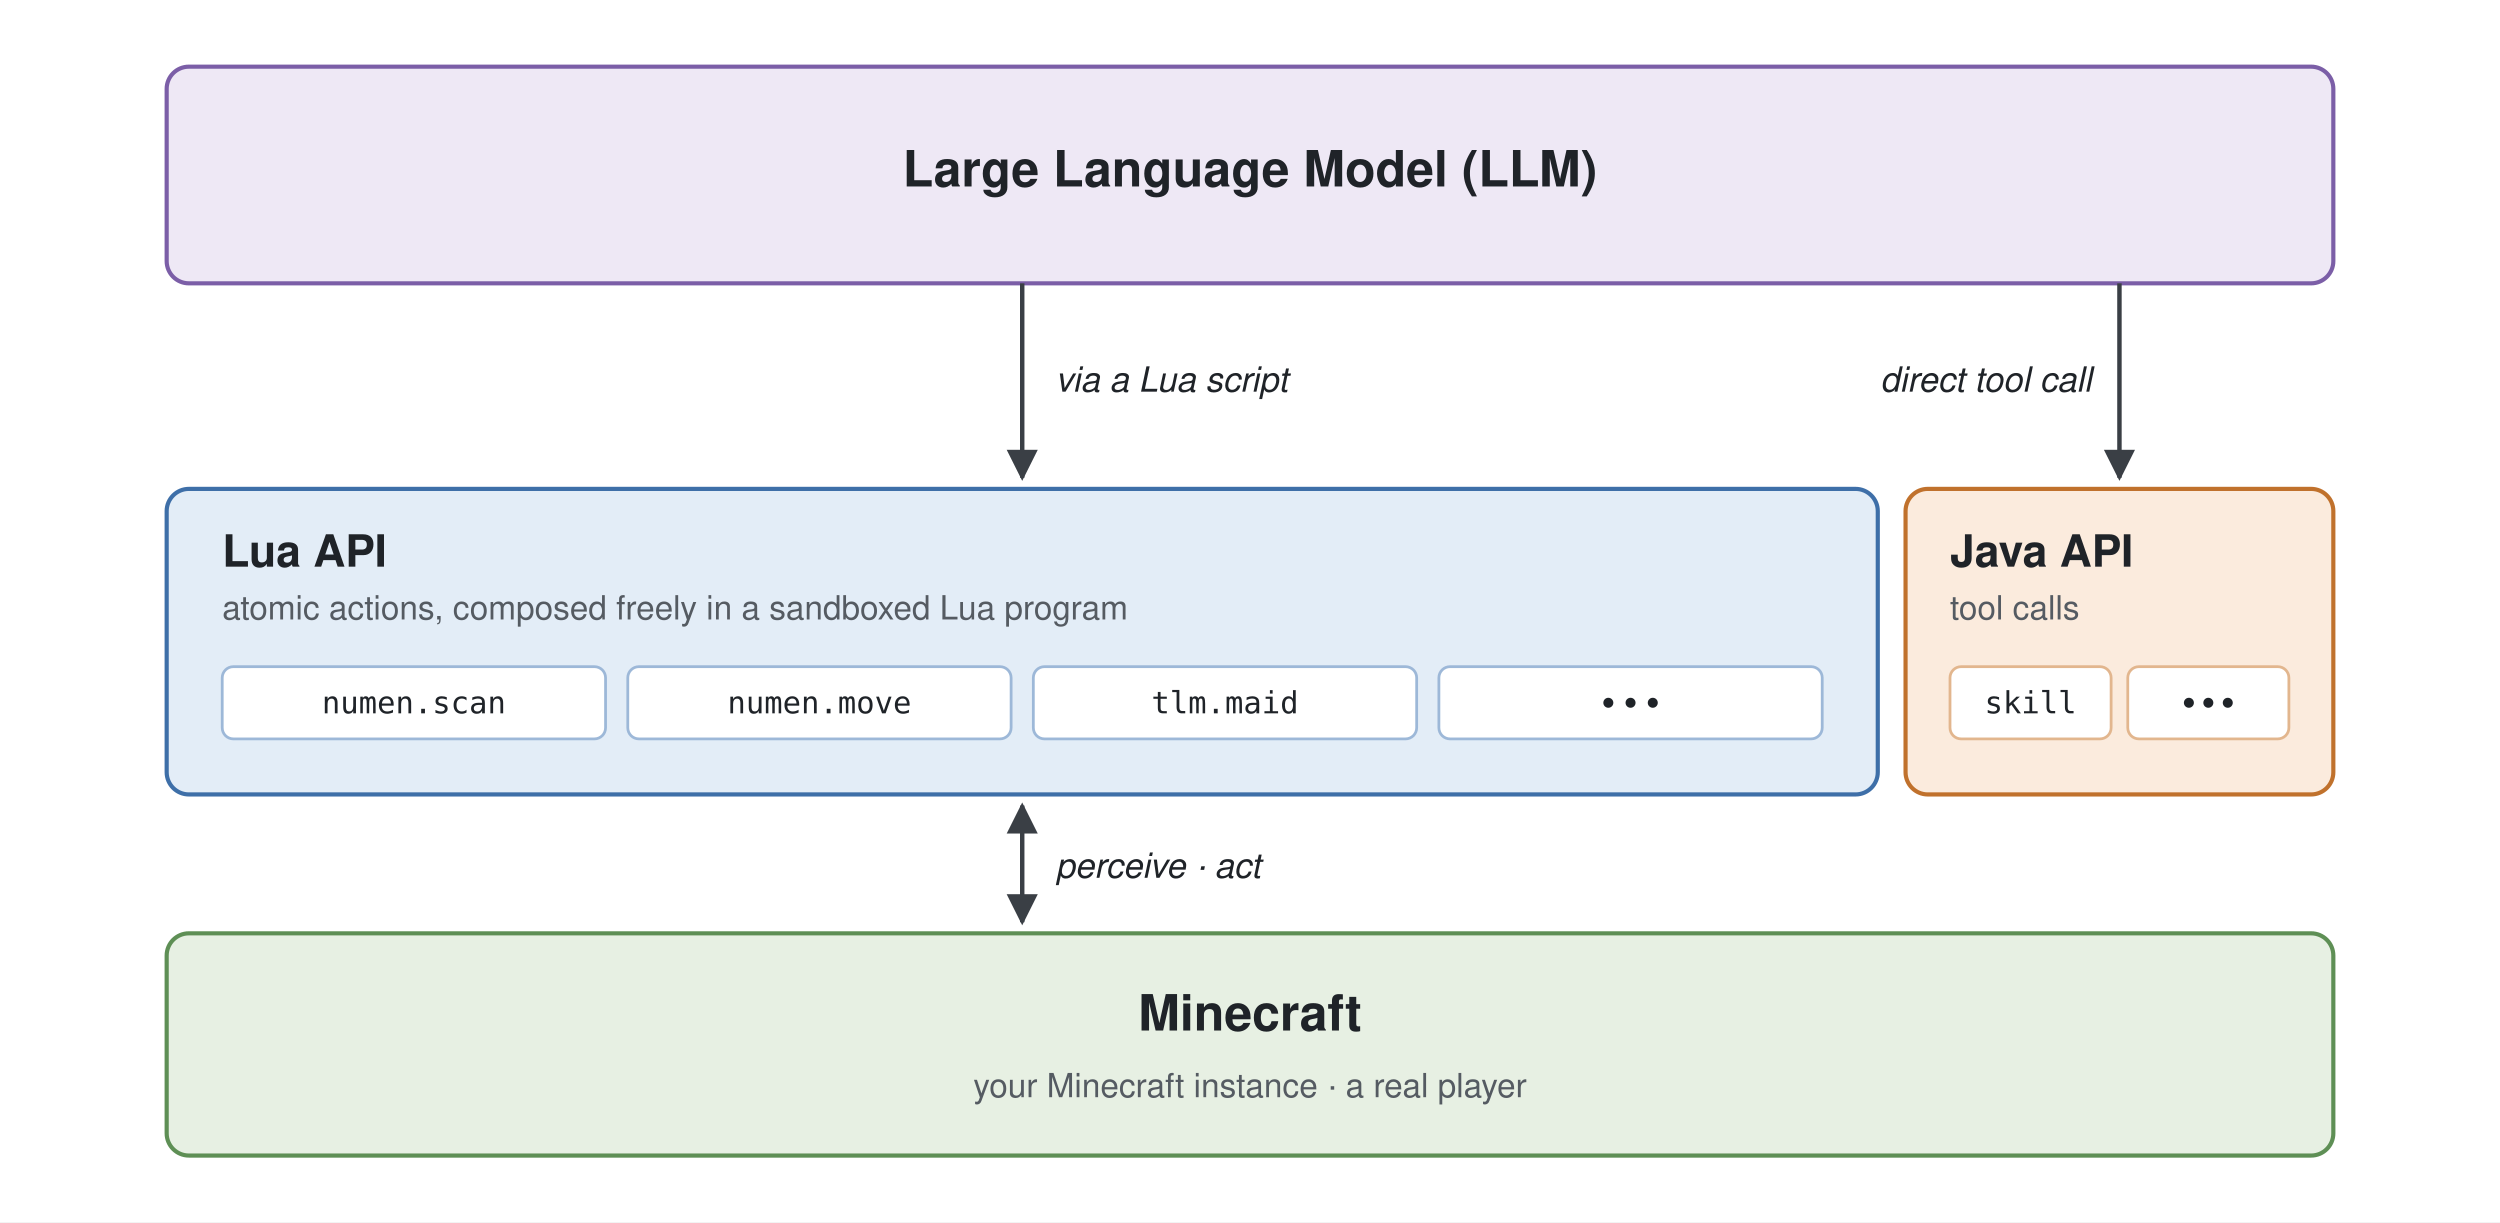
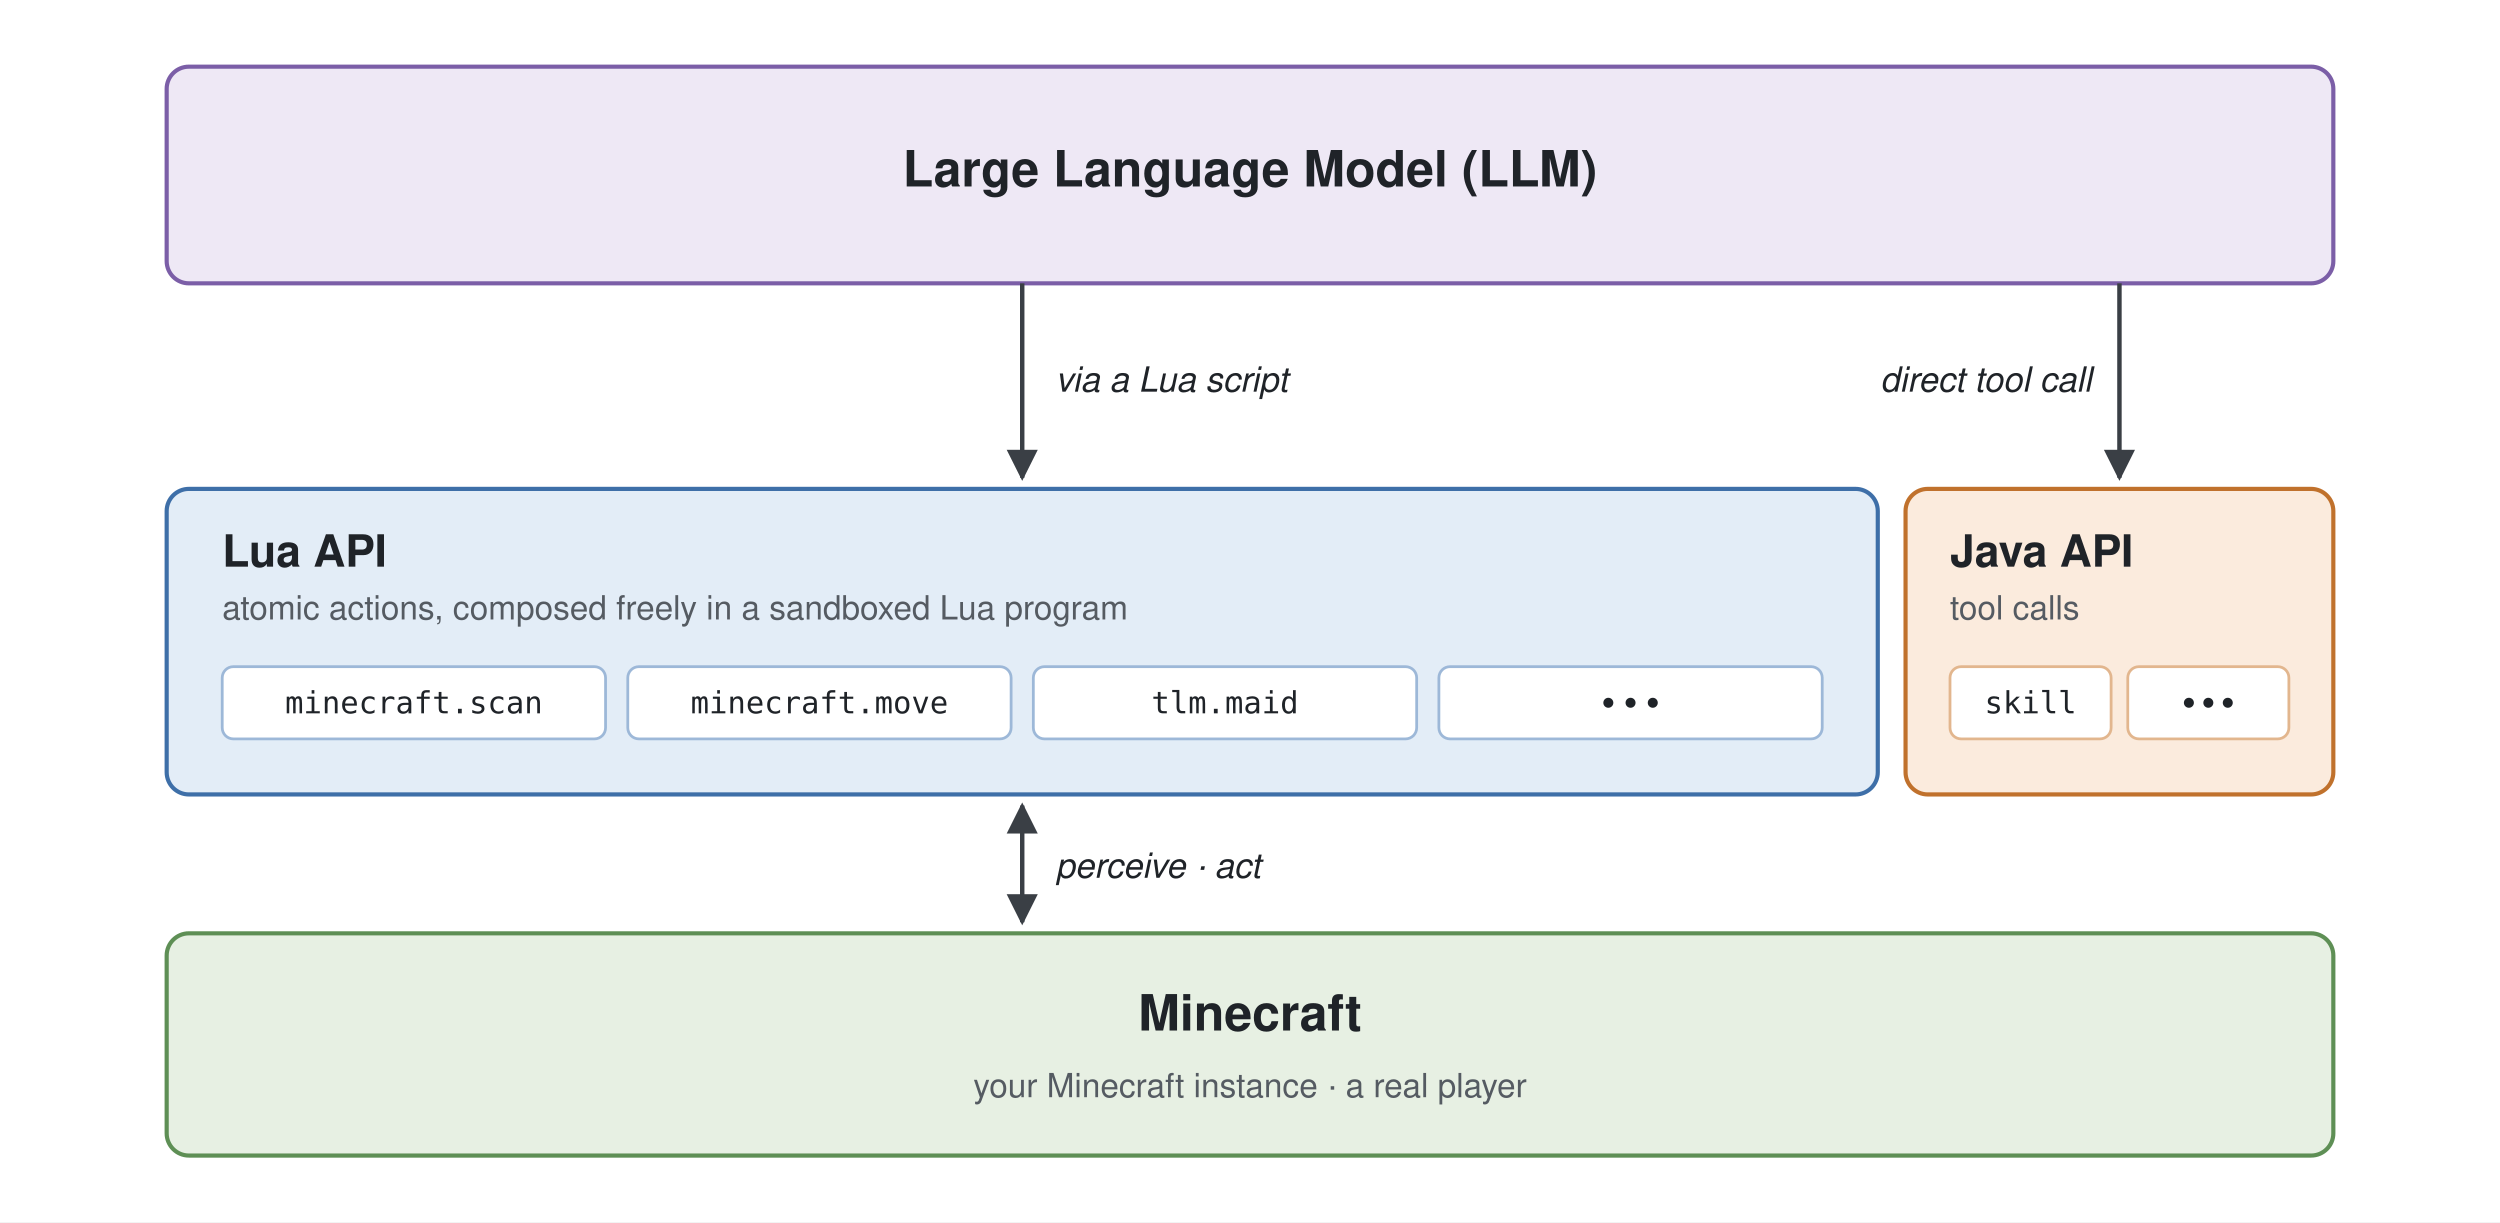
<svg xmlns="http://www.w3.org/2000/svg" viewBox="0 0 900 440" width="900" height="440" font-family="Helvetica Neue, Helvetica, Arial, sans-serif">
  <defs>
    <marker id="arrow" viewBox="0 0 10 10" refX="9" refY="5" markerWidth="7" markerHeight="7" orient="auto-start-reverse">
      <path d="M0,0 L10,5 L0,10 z" fill="#3A3F45" />
    </marker>
  </defs>
  <rect x="0" y="0" width="900" height="440" fill="#FFFFFF" />
  <rect x="60" y="24" width="780" height="78" rx="8" fill="#EEE8F5" stroke="#7B5EA7" stroke-width="1.5" />
  <text x="450" y="63" text-anchor="middle" dominant-baseline="central" font-size="18" font-weight="700" fill="#1F2328">Large Language Model (LLM)</text>
  <line x1="368" y1="102" x2="368" y2="172" stroke="#3A3F45" stroke-width="1.6" marker-end="url(#arrow)" />
  <text x="380" y="141" font-size="12.5" font-style="italic" fill="#1F2328">via a Lua script</text>
  <line x1="763" y1="102" x2="763" y2="172" stroke="#3A3F45" stroke-width="1.6" marker-end="url(#arrow)" />
  <text x="753" y="141" text-anchor="end" font-size="12.5" font-style="italic" fill="#1F2328">direct tool call</text>
  <rect x="60" y="176" width="616" height="110" rx="8" fill="#E3EDF7" stroke="#3E6FA8" stroke-width="1.5" />
  <text x="80" y="204" font-size="16" font-weight="700" fill="#1F2328">Lua API</text>
  <text x="80" y="223" font-size="12" fill="#555B62">atomic actions, composed freely in a sandboxed Lua program</text>
  <g font-family="Menlo, Consolas, monospace" font-size="11" fill="#1F2328" text-anchor="middle" dominant-baseline="central">
    <rect x="80" y="240" width="138" height="26" rx="4" fill="#FFFFFF" stroke="#9DB8D8" />
-     <text x="149" y="253">numen.scan</text>
+     <text x="149" y="253">minecraft.scan</text>
    <rect x="226" y="240" width="138" height="26" rx="4" fill="#FFFFFF" stroke="#9DB8D8" />
-     <text x="295" y="253">numen.move</text>
+     <text x="295" y="253">minecraft.move</text>
    <rect x="372" y="240" width="138" height="26" rx="4" fill="#FFFFFF" stroke="#9DB8D8" />
    <text x="441" y="253">tlm.maid</text>
    <rect x="518" y="240" width="138" height="26" rx="4" fill="#FFFFFF" stroke="#9DB8D8" />
    <circle cx="579" cy="253" r="1.8" fill="#1F2328" />
    <circle cx="587" cy="253" r="1.8" fill="#1F2328" />
    <circle cx="595" cy="253" r="1.8" fill="#1F2328" />
  </g>
  <rect x="686" y="176" width="154" height="110" rx="8" fill="#FBEBDD" stroke="#C0712C" stroke-width="1.5" />
  <text x="702" y="204" font-size="16" font-weight="700" fill="#1F2328">Java API</text>
  <text x="702" y="223" font-size="12" fill="#555B62">tool calls</text>
  <g font-family="Menlo, Consolas, monospace" font-size="11" fill="#1F2328" text-anchor="middle" dominant-baseline="central">
    <rect x="702" y="240" width="58" height="26" rx="4" fill="#FFFFFF" stroke="#E2B68E" />
    <text x="731" y="253">skill</text>
    <rect x="766" y="240" width="58" height="26" rx="4" fill="#FFFFFF" stroke="#E2B68E" />
    <circle cx="788" cy="253" r="1.8" fill="#1F2328" />
    <circle cx="795" cy="253" r="1.8" fill="#1F2328" />
    <circle cx="802" cy="253" r="1.8" fill="#1F2328" />
  </g>
  <line x1="368" y1="290" x2="368" y2="332" stroke="#3A3F45" stroke-width="1.6" marker-start="url(#arrow)" marker-end="url(#arrow)" />
  <text x="380" y="316" font-size="12.5" font-style="italic" fill="#1F2328">perceive · act</text>
  <rect x="60" y="336" width="780" height="80" rx="8" fill="#E7F0E3" stroke="#5E8F55" stroke-width="1.5" />
  <text x="450" y="371" text-anchor="middle" font-size="18" font-weight="700" fill="#1F2328">Minecraft</text>
  <text x="450" y="395" text-anchor="middle" font-size="12" fill="#555B62">your Minecraft instance · a real player</text>
</svg>
